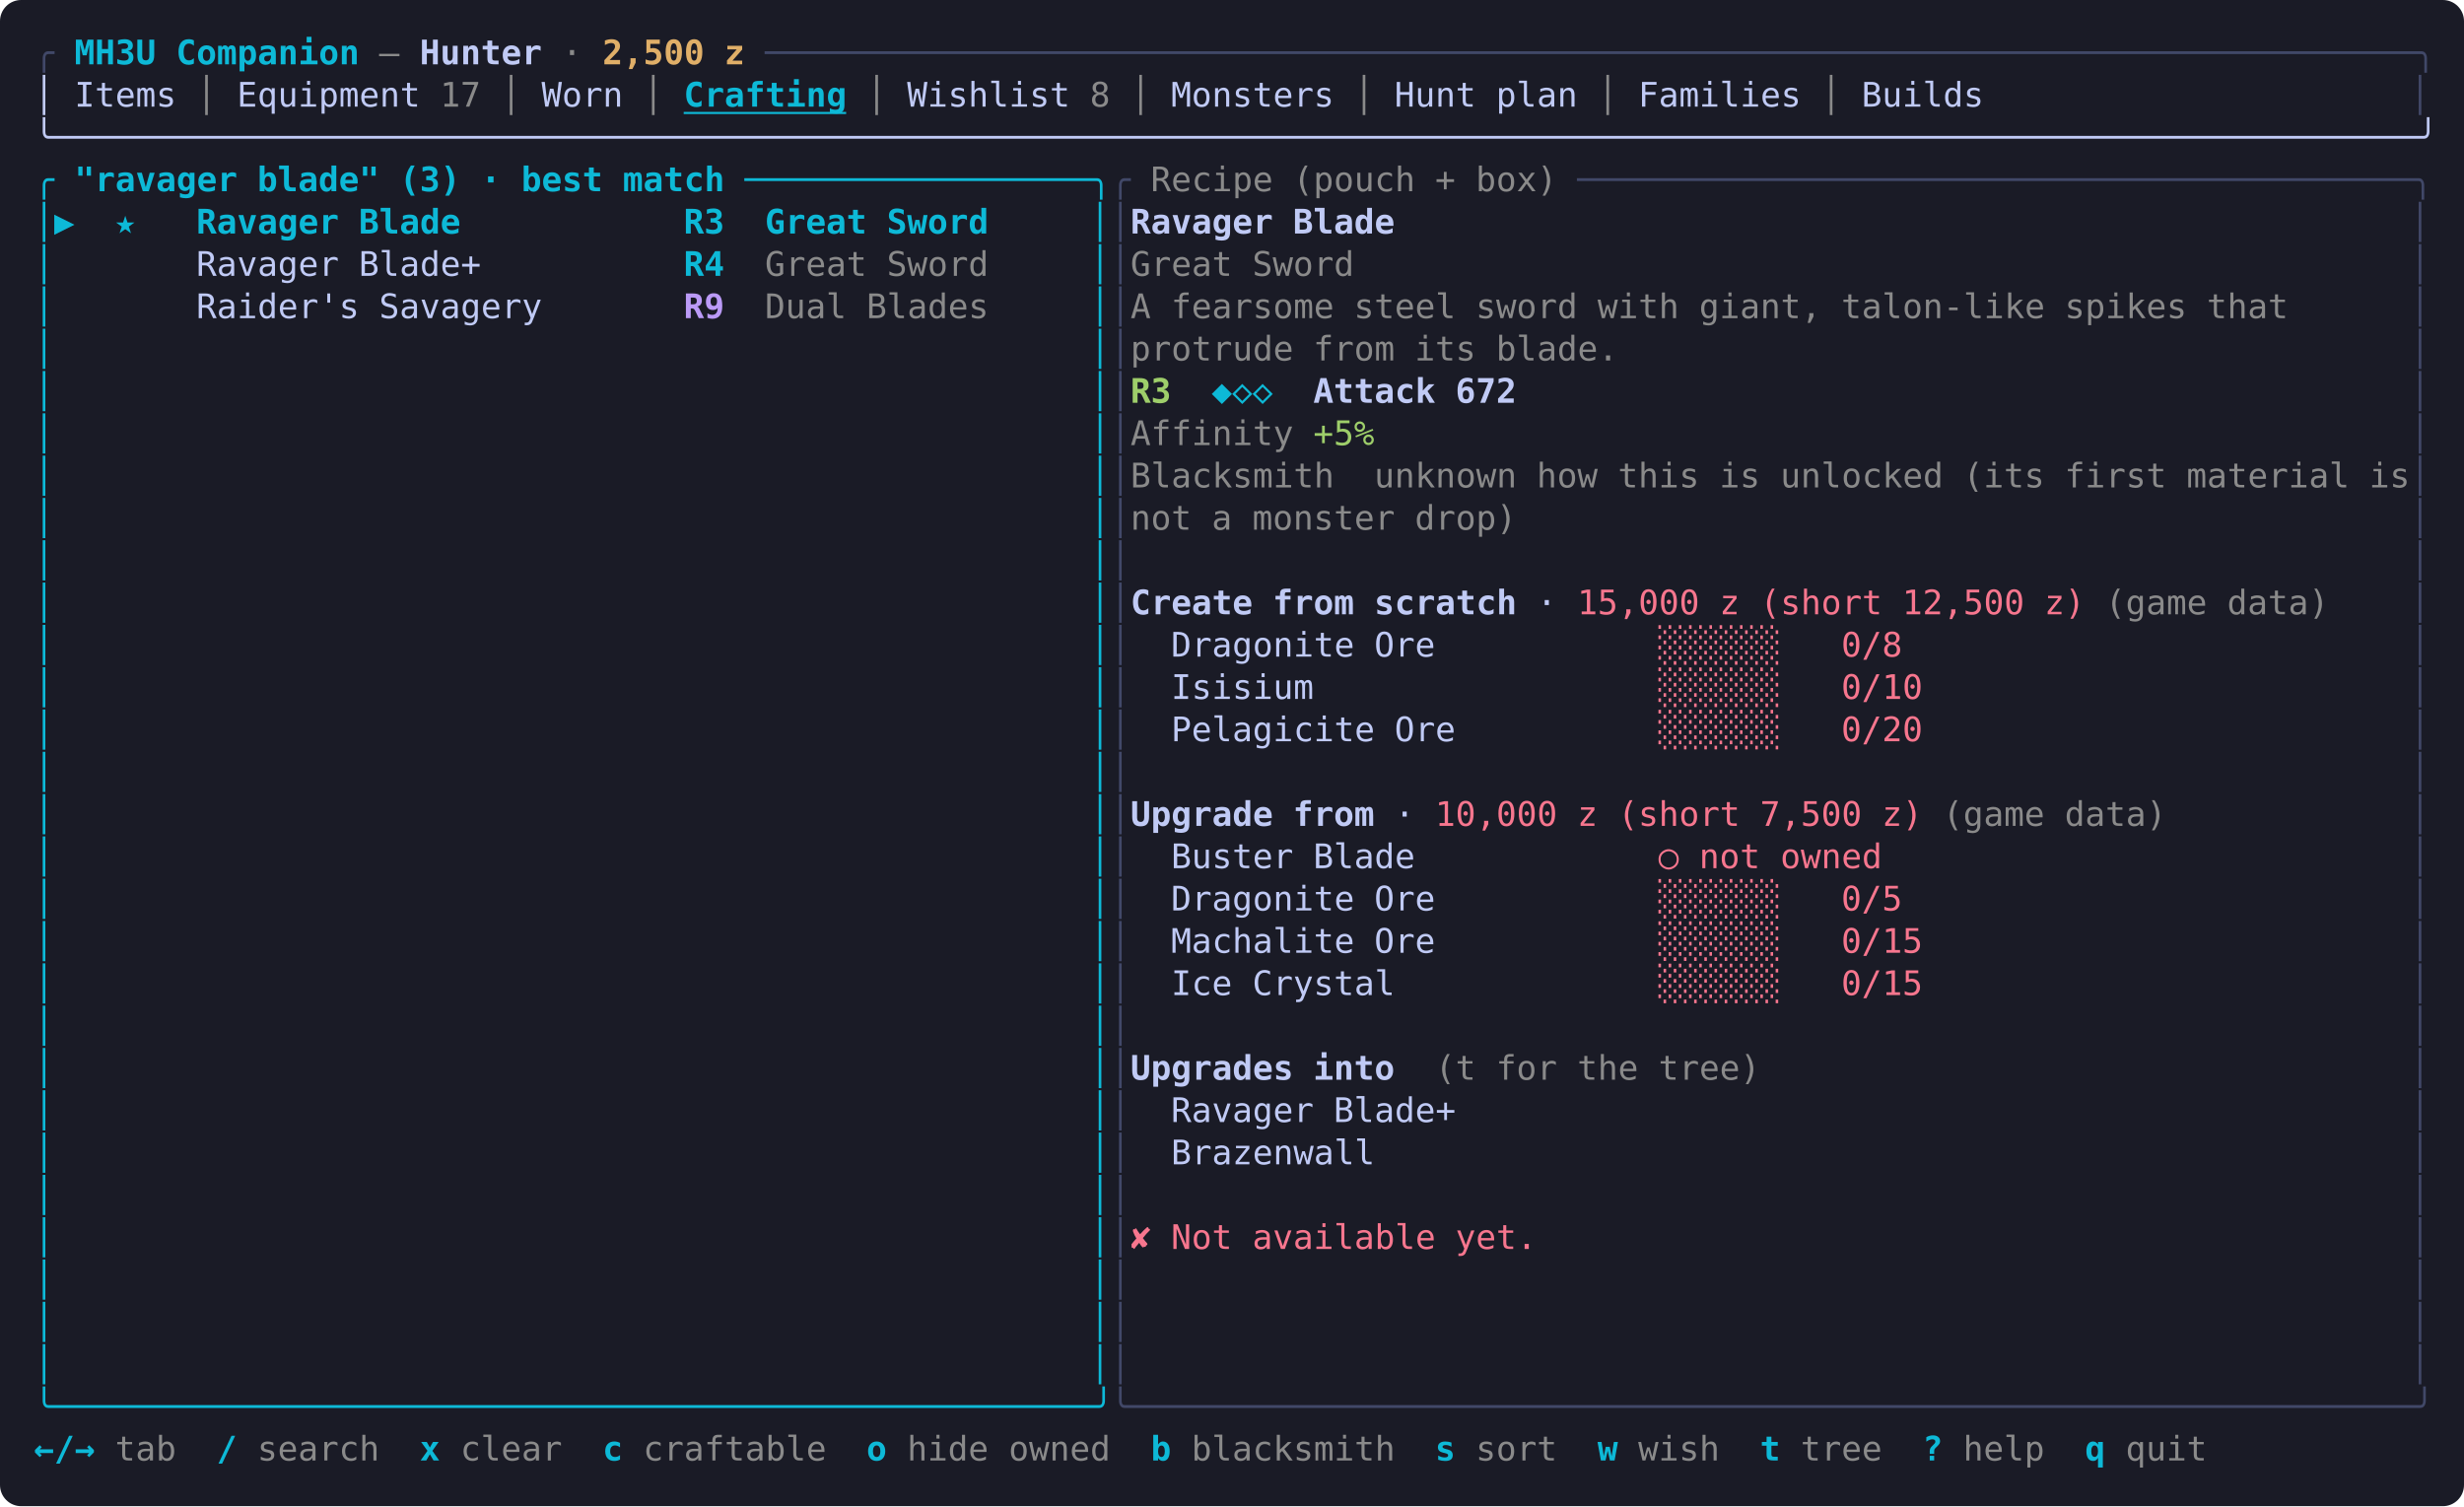
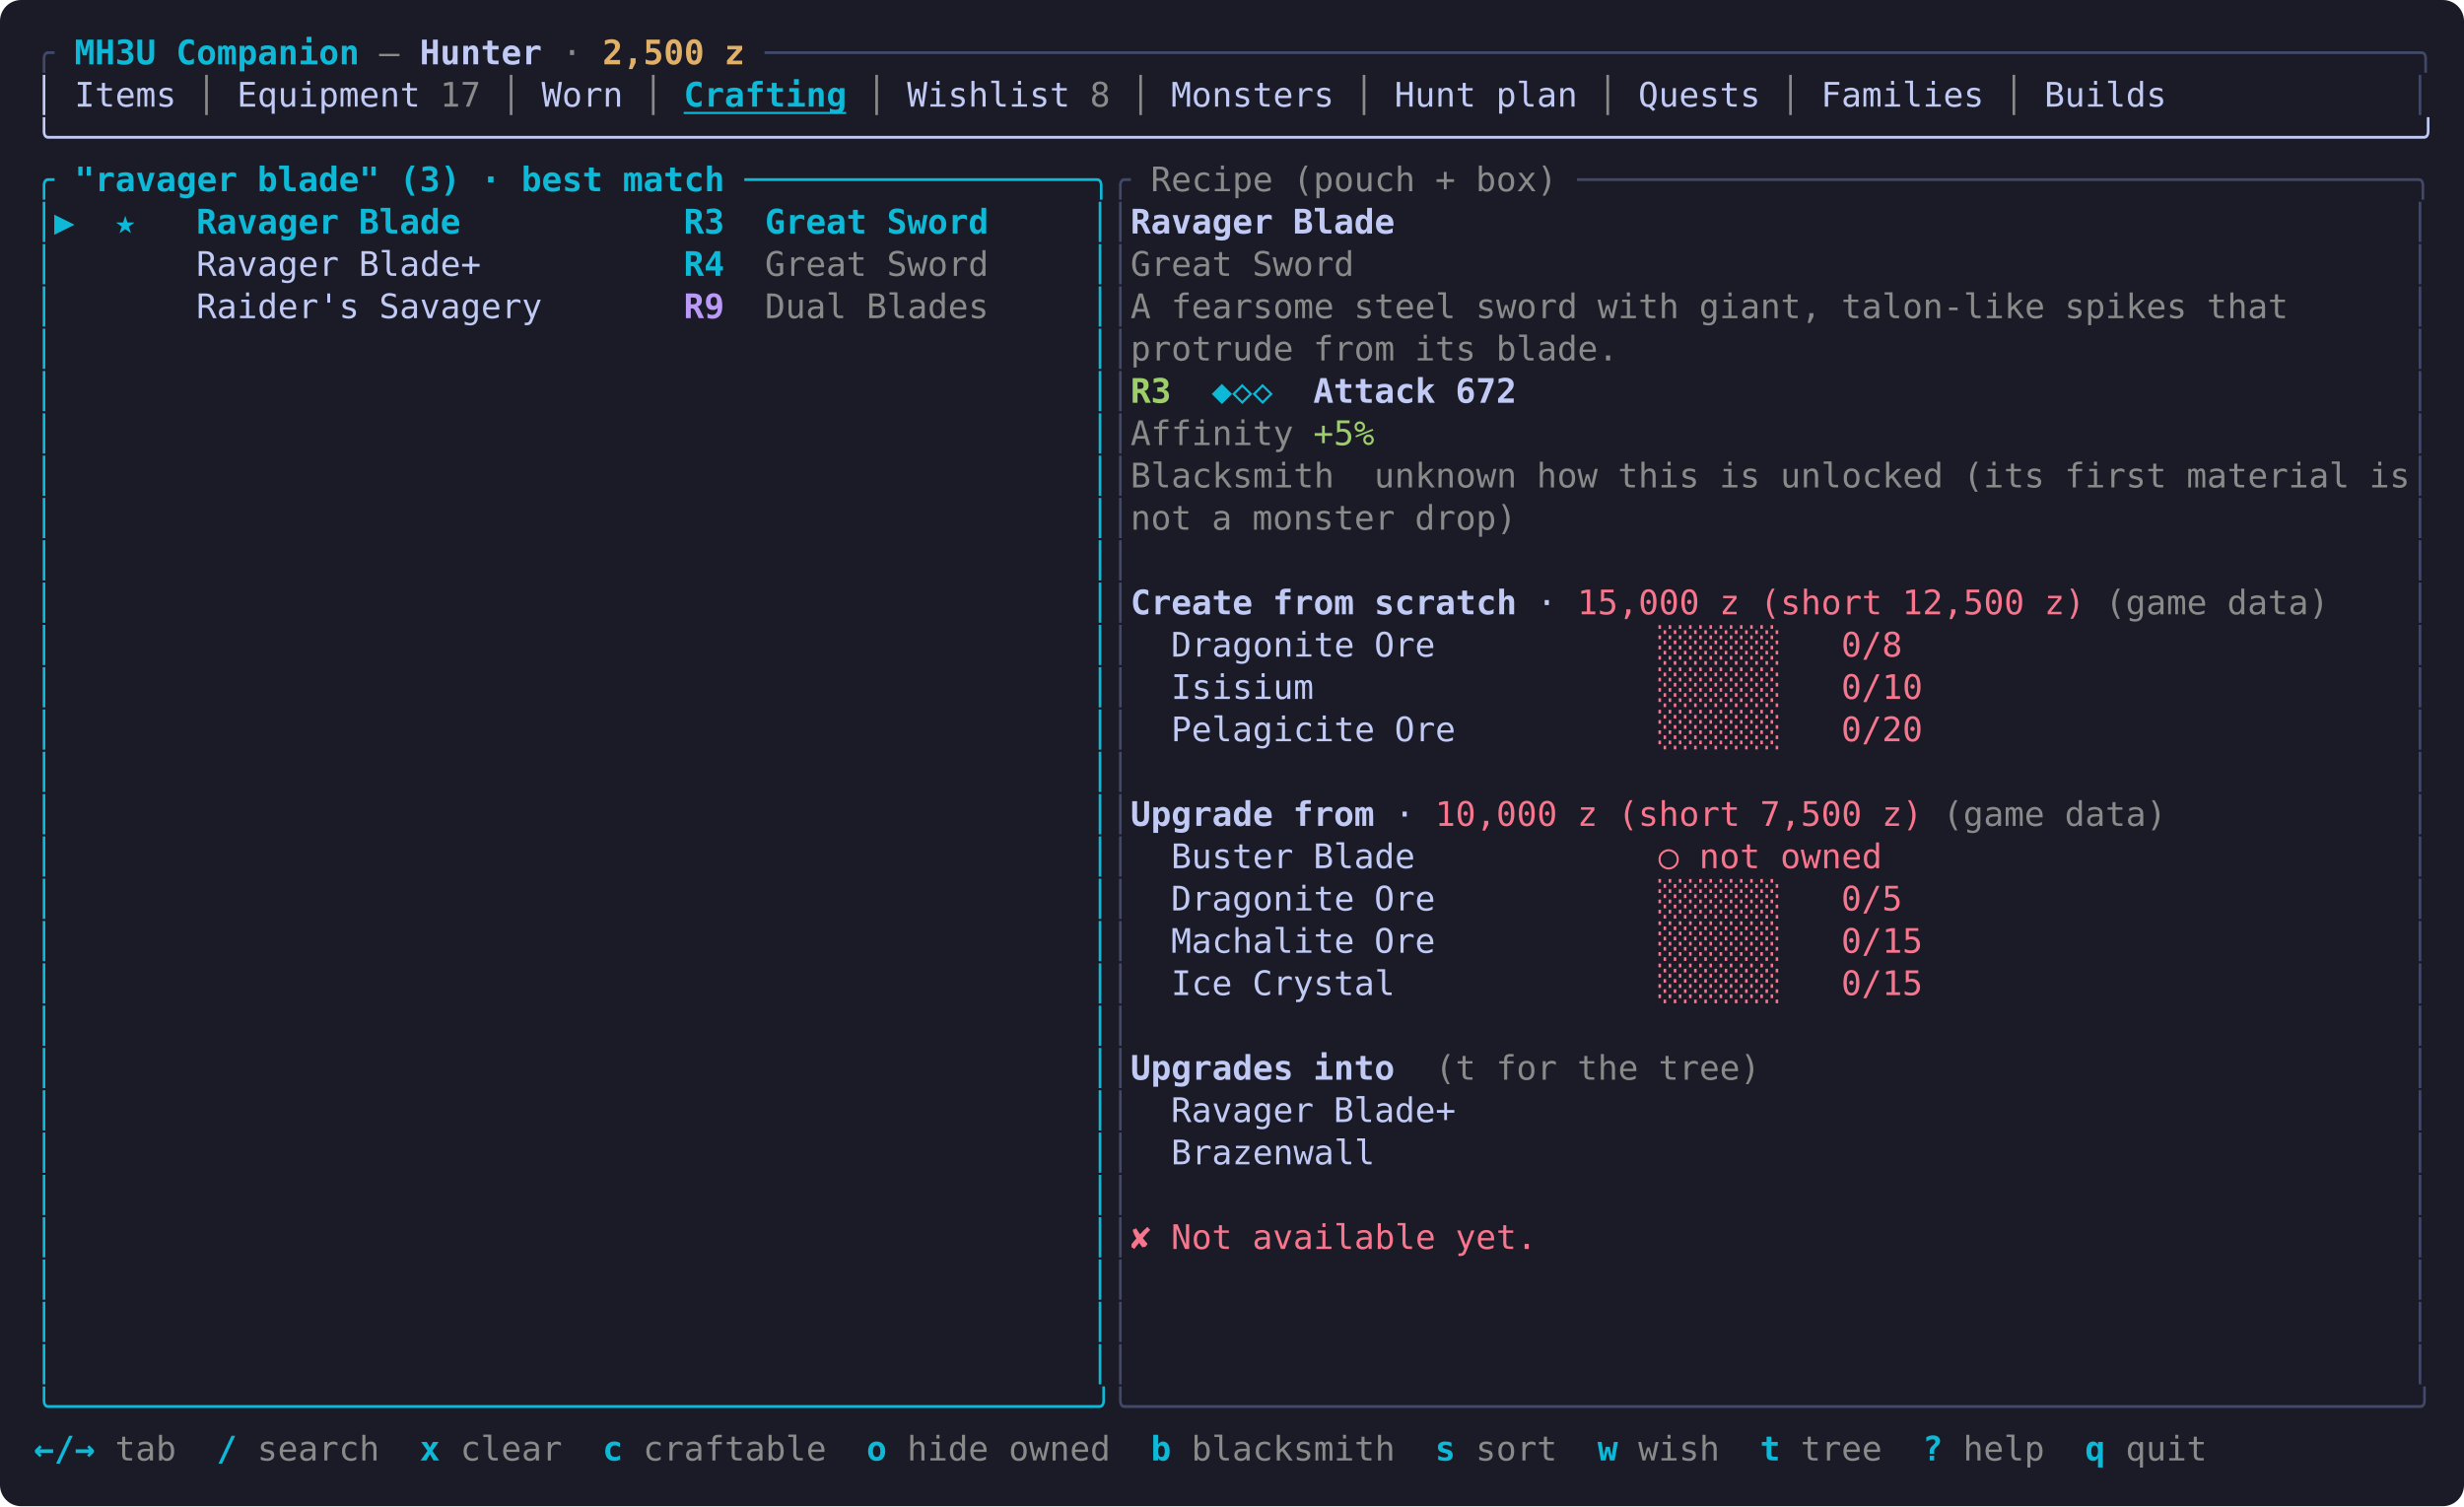
<svg xmlns="http://www.w3.org/2000/svg" width="1164.8" height="712" viewBox="0 0 1164.8 712" role="img">
  <rect width="100%" height="100%" rx="10" fill="#1a1b26" />
  <g font-family="'JetBrains Mono','JetBrainsMono Nerd Font','DejaVu Sans Mono',Menlo,Consolas,monospace" font-size="16">
    <text x="16.0" y="30.4" textLength="9.6" lengthAdjust="spacing" fill="#414868">╭</text>
    <text x="35.2" y="30.4" textLength="38.4" lengthAdjust="spacing" fill="#0db9d7" font-weight="bold">MH3U</text>
    <text x="83.2" y="30.4" textLength="86.4" lengthAdjust="spacing" fill="#0db9d7" font-weight="bold">Companion</text>
    <text x="179.2" y="30.4" textLength="9.6" lengthAdjust="spacing" fill="#8a8a8a">—</text>
    <text x="198.4" y="30.4" textLength="57.6" lengthAdjust="spacing" fill="#c0caf5" font-weight="bold">Hunter</text>
    <text x="265.6" y="30.4" textLength="9.6" lengthAdjust="spacing" fill="#8a8a8a">·</text>
    <text x="284.8" y="30.4" textLength="48.0" lengthAdjust="spacing" fill="#e0af68" font-weight="bold">2,500</text>
    <text x="342.4" y="30.4" textLength="9.6" lengthAdjust="spacing" fill="#e0af68" font-weight="bold">z</text>
    <text x="361.6" y="30.4" textLength="787.2" lengthAdjust="spacing" fill="#414868">─────────────────────────────────────────────────────────────────────────────────╮</text>
    <text x="16.0" y="50.4" textLength="9.6" lengthAdjust="spacing" fill="#c0caf5">│</text>
    <text x="35.2" y="50.4" textLength="48.0" lengthAdjust="spacing" fill="#c0caf5">Items</text>
    <text x="92.8" y="50.4" textLength="9.6" lengthAdjust="spacing" fill="#8a8a8a">│</text>
    <text x="112.0" y="50.4" textLength="86.4" lengthAdjust="spacing" fill="#c0caf5">Equipment</text>
    <text x="208.0" y="50.4" textLength="19.2" lengthAdjust="spacing" fill="#8a8a8a">17</text>
    <text x="236.8" y="50.4" textLength="9.6" lengthAdjust="spacing" fill="#8a8a8a">│</text>
    <text x="256.0" y="50.4" textLength="38.4" lengthAdjust="spacing" fill="#c0caf5">Worn</text>
    <text x="304.0" y="50.4" textLength="9.6" lengthAdjust="spacing" fill="#8a8a8a">│</text>
    <text x="323.2" y="50.4" textLength="76.8" lengthAdjust="spacing" fill="#0db9d7" font-weight="bold">Crafting</text>
    <line x1="323.2" y1="53.4" x2="400.0" y2="53.4" stroke="#0db9d7" stroke-width="1" />
    <text x="409.6" y="50.4" textLength="9.6" lengthAdjust="spacing" fill="#8a8a8a">│</text>
    <text x="428.8" y="50.4" textLength="76.8" lengthAdjust="spacing" fill="#c0caf5">Wishlist</text>
    <text x="515.2" y="50.4" textLength="9.6" lengthAdjust="spacing" fill="#8a8a8a">8</text>
    <text x="534.4" y="50.4" textLength="9.6" lengthAdjust="spacing" fill="#8a8a8a">│</text>
    <text x="553.6" y="50.4" textLength="76.8" lengthAdjust="spacing" fill="#c0caf5">Monsters</text>
    <text x="640.0" y="50.4" textLength="9.6" lengthAdjust="spacing" fill="#8a8a8a">│</text>
    <text x="659.2" y="50.4" textLength="38.4" lengthAdjust="spacing" fill="#c0caf5">Hunt</text>
    <text x="707.2" y="50.4" textLength="38.4" lengthAdjust="spacing" fill="#c0caf5">plan</text>
    <text x="755.2" y="50.4" textLength="9.6" lengthAdjust="spacing" fill="#8a8a8a">│</text>
-     <text x="774.4" y="50.4" textLength="76.8" lengthAdjust="spacing" fill="#c0caf5">Families</text>
-     <text x="860.8" y="50.4" textLength="9.6" lengthAdjust="spacing" fill="#8a8a8a">│</text>
-     <text x="880.0" y="50.4" textLength="57.6" lengthAdjust="spacing" fill="#c0caf5">Builds</text>
+     <text x="774.4" y="50.4" textLength="57.6" lengthAdjust="spacing" fill="#c0caf5">Quests</text>
+     <text x="841.6" y="50.4" textLength="9.6" lengthAdjust="spacing" fill="#8a8a8a">│</text>
+     <text x="860.8" y="50.4" textLength="76.8" lengthAdjust="spacing" fill="#c0caf5">Families</text>
+     <text x="947.2" y="50.4" textLength="9.6" lengthAdjust="spacing" fill="#8a8a8a">│</text>
+     <text x="966.4" y="50.4" textLength="57.6" lengthAdjust="spacing" fill="#c0caf5">Builds</text>
    <text x="1139.2" y="50.4" textLength="9.6" lengthAdjust="spacing" fill="#414868">│</text>
    <text x="16.0" y="70.4" textLength="1132.8" lengthAdjust="spacing" fill="#c0caf5">╰────────────────────────────────────────────────────────────────────────────────────────────────────────────────────╯</text>
    <text x="16.0" y="90.4" textLength="9.6" lengthAdjust="spacing" fill="#0db9d7">╭</text>
    <text x="35.2" y="90.4" textLength="76.8" lengthAdjust="spacing" fill="#0db9d7" font-weight="bold">"ravager</text>
    <text x="121.6" y="90.4" textLength="57.6" lengthAdjust="spacing" fill="#0db9d7" font-weight="bold">blade"</text>
    <text x="188.8" y="90.4" textLength="28.8" lengthAdjust="spacing" fill="#0db9d7" font-weight="bold">(3)</text>
    <text x="227.2" y="90.4" textLength="9.6" lengthAdjust="spacing" fill="#0db9d7" font-weight="bold">·</text>
    <text x="246.4" y="90.4" textLength="38.4" lengthAdjust="spacing" fill="#0db9d7" font-weight="bold">best</text>
    <text x="294.4" y="90.4" textLength="48.0" lengthAdjust="spacing" fill="#0db9d7" font-weight="bold">match</text>
    <text x="352.0" y="90.4" textLength="172.8" lengthAdjust="spacing" fill="#0db9d7">─────────────────╮</text>
    <text x="524.8" y="90.4" textLength="9.6" lengthAdjust="spacing" fill="#414868">╭</text>
    <text x="544.0" y="90.4" textLength="57.6" lengthAdjust="spacing" fill="#8a8a8a">Recipe</text>
    <text x="611.2" y="90.4" textLength="57.6" lengthAdjust="spacing" fill="#8a8a8a">(pouch</text>
    <text x="678.4" y="90.4" textLength="9.6" lengthAdjust="spacing" fill="#8a8a8a">+</text>
    <text x="697.6" y="90.4" textLength="38.4" lengthAdjust="spacing" fill="#8a8a8a">box)</text>
    <text x="745.6" y="90.4" textLength="403.2" lengthAdjust="spacing" fill="#414868">─────────────────────────────────────────╮</text>
    <text x="16.0" y="110.4" textLength="9.6" lengthAdjust="spacing" fill="#0db9d7">│</text>
    <text x="25.6" y="110.4" textLength="9.6" lengthAdjust="spacing" fill="#0db9d7" font-weight="bold">▶︎</text>
    <text x="54.4" y="110.4" textLength="9.6" lengthAdjust="spacing" fill="#0db9d7" font-weight="bold">★︎</text>
    <text x="92.8" y="110.4" textLength="67.2" lengthAdjust="spacing" fill="#0db9d7" font-weight="bold">Ravager</text>
    <text x="169.6" y="110.4" textLength="48.0" lengthAdjust="spacing" fill="#0db9d7" font-weight="bold">Blade</text>
    <text x="323.2" y="110.4" textLength="19.2" lengthAdjust="spacing" fill="#0db9d7" font-weight="bold">R3</text>
    <text x="361.6" y="110.4" textLength="48.0" lengthAdjust="spacing" fill="#0db9d7" font-weight="bold">Great</text>
    <text x="419.2" y="110.4" textLength="48.0" lengthAdjust="spacing" fill="#0db9d7" font-weight="bold">Sword</text>
    <text x="515.2" y="110.4" textLength="9.6" lengthAdjust="spacing" fill="#0db9d7">│</text>
    <text x="524.8" y="110.4" textLength="9.6" lengthAdjust="spacing" fill="#414868">│</text>
    <text x="534.4" y="110.4" textLength="67.2" lengthAdjust="spacing" fill="#c0caf5" font-weight="bold">Ravager</text>
    <text x="611.2" y="110.4" textLength="48.0" lengthAdjust="spacing" fill="#c0caf5" font-weight="bold">Blade</text>
    <text x="1139.2" y="110.4" textLength="9.6" lengthAdjust="spacing" fill="#414868">│</text>
    <text x="16.0" y="130.4" textLength="9.6" lengthAdjust="spacing" fill="#0db9d7">│</text>
    <text x="92.8" y="130.4" textLength="67.2" lengthAdjust="spacing" fill="#c0caf5">Ravager</text>
    <text x="169.6" y="130.4" textLength="57.6" lengthAdjust="spacing" fill="#c0caf5">Blade+</text>
    <text x="323.2" y="130.4" textLength="19.2" lengthAdjust="spacing" fill="#0db9d7" font-weight="bold">R4</text>
    <text x="361.6" y="130.4" textLength="48.0" lengthAdjust="spacing" fill="#8a8a8a">Great</text>
    <text x="419.2" y="130.4" textLength="48.0" lengthAdjust="spacing" fill="#8a8a8a">Sword</text>
    <text x="515.2" y="130.4" textLength="9.6" lengthAdjust="spacing" fill="#0db9d7">│</text>
    <text x="524.8" y="130.4" textLength="9.6" lengthAdjust="spacing" fill="#414868">│</text>
    <text x="534.4" y="130.4" textLength="48.0" lengthAdjust="spacing" fill="#8a8a8a">Great</text>
    <text x="592.0" y="130.4" textLength="48.0" lengthAdjust="spacing" fill="#8a8a8a">Sword</text>
    <text x="1139.2" y="130.4" textLength="9.6" lengthAdjust="spacing" fill="#414868">│</text>
    <text x="16.0" y="150.4" textLength="9.6" lengthAdjust="spacing" fill="#0db9d7">│</text>
    <text x="92.8" y="150.4" textLength="76.8" lengthAdjust="spacing" fill="#c0caf5">Raider's</text>
    <text x="179.2" y="150.4" textLength="76.8" lengthAdjust="spacing" fill="#c0caf5">Savagery</text>
    <text x="323.2" y="150.4" textLength="19.2" lengthAdjust="spacing" fill="#bb9af7" font-weight="bold">R9</text>
    <text x="361.6" y="150.4" textLength="38.4" lengthAdjust="spacing" fill="#8a8a8a">Dual</text>
    <text x="409.6" y="150.4" textLength="57.6" lengthAdjust="spacing" fill="#8a8a8a">Blades</text>
    <text x="515.2" y="150.4" textLength="9.6" lengthAdjust="spacing" fill="#0db9d7">│</text>
    <text x="524.8" y="150.4" textLength="9.6" lengthAdjust="spacing" fill="#414868">│</text>
    <text x="534.4" y="150.4" textLength="9.6" lengthAdjust="spacing" fill="#8a8a8a">A</text>
    <text x="553.6" y="150.4" textLength="76.8" lengthAdjust="spacing" fill="#8a8a8a">fearsome</text>
    <text x="640.0" y="150.4" textLength="48.0" lengthAdjust="spacing" fill="#8a8a8a">steel</text>
    <text x="697.6" y="150.4" textLength="48.0" lengthAdjust="spacing" fill="#8a8a8a">sword</text>
    <text x="755.2" y="150.4" textLength="38.4" lengthAdjust="spacing" fill="#8a8a8a">with</text>
    <text x="803.2" y="150.4" textLength="57.6" lengthAdjust="spacing" fill="#8a8a8a">giant,</text>
    <text x="870.4" y="150.4" textLength="96.0" lengthAdjust="spacing" fill="#8a8a8a">talon-like</text>
    <text x="976.0" y="150.4" textLength="57.6" lengthAdjust="spacing" fill="#8a8a8a">spikes</text>
    <text x="1043.2" y="150.4" textLength="38.4" lengthAdjust="spacing" fill="#8a8a8a">that</text>
    <text x="1139.2" y="150.4" textLength="9.6" lengthAdjust="spacing" fill="#414868">│</text>
    <text x="16.0" y="170.4" textLength="9.6" lengthAdjust="spacing" fill="#0db9d7">│</text>
    <text x="515.2" y="170.4" textLength="9.6" lengthAdjust="spacing" fill="#0db9d7">│</text>
    <text x="524.8" y="170.4" textLength="9.6" lengthAdjust="spacing" fill="#414868">│</text>
    <text x="534.4" y="170.4" textLength="76.8" lengthAdjust="spacing" fill="#8a8a8a">protrude</text>
    <text x="620.8" y="170.4" textLength="38.4" lengthAdjust="spacing" fill="#8a8a8a">from</text>
    <text x="668.8" y="170.4" textLength="28.8" lengthAdjust="spacing" fill="#8a8a8a">its</text>
    <text x="707.2" y="170.4" textLength="57.6" lengthAdjust="spacing" fill="#8a8a8a">blade.</text>
    <text x="1139.2" y="170.4" textLength="9.6" lengthAdjust="spacing" fill="#414868">│</text>
    <text x="16.0" y="190.4" textLength="9.6" lengthAdjust="spacing" fill="#0db9d7">│</text>
    <text x="515.2" y="190.4" textLength="9.6" lengthAdjust="spacing" fill="#0db9d7">│</text>
    <text x="524.8" y="190.4" textLength="9.6" lengthAdjust="spacing" fill="#414868">│</text>
    <text x="534.4" y="190.4" textLength="19.2" lengthAdjust="spacing" fill="#9ece6a" font-weight="bold">R3</text>
    <text x="572.8" y="190.4" textLength="28.8" lengthAdjust="spacing" fill="#0db9d7">◆◇◇</text>
    <text x="620.8" y="190.4" textLength="57.6" lengthAdjust="spacing" fill="#c0caf5" font-weight="bold">Attack</text>
    <text x="688.0" y="190.4" textLength="28.8" lengthAdjust="spacing" fill="#c0caf5" font-weight="bold">672</text>
    <text x="1139.2" y="190.4" textLength="9.6" lengthAdjust="spacing" fill="#414868">│</text>
    <text x="16.0" y="210.4" textLength="9.6" lengthAdjust="spacing" fill="#0db9d7">│</text>
    <text x="515.2" y="210.4" textLength="9.6" lengthAdjust="spacing" fill="#0db9d7">│</text>
    <text x="524.8" y="210.4" textLength="9.6" lengthAdjust="spacing" fill="#414868">│</text>
    <text x="534.4" y="210.4" textLength="76.8" lengthAdjust="spacing" fill="#8a8a8a">Affinity</text>
    <text x="620.8" y="210.4" textLength="28.8" lengthAdjust="spacing" fill="#9ece6a">+5%</text>
    <text x="1139.2" y="210.4" textLength="9.6" lengthAdjust="spacing" fill="#414868">│</text>
    <text x="16.0" y="230.4" textLength="9.6" lengthAdjust="spacing" fill="#0db9d7">│</text>
    <text x="515.2" y="230.4" textLength="9.6" lengthAdjust="spacing" fill="#0db9d7">│</text>
    <text x="524.8" y="230.4" textLength="9.6" lengthAdjust="spacing" fill="#414868">│</text>
    <text x="534.4" y="230.4" textLength="96.0" lengthAdjust="spacing" fill="#8a8a8a">Blacksmith</text>
    <text x="649.6" y="230.4" textLength="67.2" lengthAdjust="spacing" fill="#8a8a8a">unknown</text>
    <text x="726.4" y="230.4" textLength="28.8" lengthAdjust="spacing" fill="#8a8a8a">how</text>
    <text x="764.8" y="230.4" textLength="38.4" lengthAdjust="spacing" fill="#8a8a8a">this</text>
    <text x="812.8" y="230.4" textLength="19.2" lengthAdjust="spacing" fill="#8a8a8a">is</text>
    <text x="841.6" y="230.4" textLength="76.8" lengthAdjust="spacing" fill="#8a8a8a">unlocked</text>
    <text x="928.0" y="230.4" textLength="38.4" lengthAdjust="spacing" fill="#8a8a8a">(its</text>
    <text x="976.0" y="230.4" textLength="48.0" lengthAdjust="spacing" fill="#8a8a8a">first</text>
    <text x="1033.6" y="230.4" textLength="76.8" lengthAdjust="spacing" fill="#8a8a8a">material</text>
    <text x="1120.0" y="230.4" textLength="19.2" lengthAdjust="spacing" fill="#8a8a8a">is</text>
    <text x="1139.2" y="230.4" textLength="9.6" lengthAdjust="spacing" fill="#414868">│</text>
    <text x="16.0" y="250.4" textLength="9.6" lengthAdjust="spacing" fill="#0db9d7">│</text>
    <text x="515.2" y="250.4" textLength="9.6" lengthAdjust="spacing" fill="#0db9d7">│</text>
    <text x="524.8" y="250.4" textLength="9.6" lengthAdjust="spacing" fill="#414868">│</text>
    <text x="534.4" y="250.4" textLength="28.8" lengthAdjust="spacing" fill="#8a8a8a">not</text>
    <text x="572.8" y="250.4" textLength="9.6" lengthAdjust="spacing" fill="#8a8a8a">a</text>
    <text x="592.0" y="250.4" textLength="67.2" lengthAdjust="spacing" fill="#8a8a8a">monster</text>
    <text x="668.8" y="250.4" textLength="48.0" lengthAdjust="spacing" fill="#8a8a8a">drop)</text>
    <text x="1139.2" y="250.4" textLength="9.6" lengthAdjust="spacing" fill="#414868">│</text>
    <text x="16.0" y="270.4" textLength="9.6" lengthAdjust="spacing" fill="#0db9d7">│</text>
    <text x="515.2" y="270.4" textLength="9.6" lengthAdjust="spacing" fill="#0db9d7">│</text>
    <text x="524.8" y="270.4" textLength="9.6" lengthAdjust="spacing" fill="#414868">│</text>
    <text x="1139.2" y="270.4" textLength="9.6" lengthAdjust="spacing" fill="#414868">│</text>
    <text x="16.0" y="290.4" textLength="9.6" lengthAdjust="spacing" fill="#0db9d7">│</text>
    <text x="515.2" y="290.4" textLength="9.6" lengthAdjust="spacing" fill="#0db9d7">│</text>
    <text x="524.8" y="290.4" textLength="9.6" lengthAdjust="spacing" fill="#414868">│</text>
    <text x="534.4" y="290.4" textLength="57.6" lengthAdjust="spacing" fill="#c0caf5" font-weight="bold">Create</text>
    <text x="601.6" y="290.4" textLength="38.4" lengthAdjust="spacing" fill="#c0caf5" font-weight="bold">from</text>
    <text x="649.6" y="290.4" textLength="67.2" lengthAdjust="spacing" fill="#c0caf5" font-weight="bold">scratch</text>
    <text x="726.4" y="290.4" textLength="9.6" lengthAdjust="spacing" fill="#c0caf5">·</text>
    <text x="745.6" y="290.4" textLength="57.6" lengthAdjust="spacing" fill="#f7768e">15,000</text>
    <text x="812.8" y="290.4" textLength="9.6" lengthAdjust="spacing" fill="#f7768e">z</text>
    <text x="832.0" y="290.4" textLength="57.6" lengthAdjust="spacing" fill="#f7768e">(short</text>
    <text x="899.2" y="290.4" textLength="57.6" lengthAdjust="spacing" fill="#f7768e">12,500</text>
    <text x="966.4" y="290.4" textLength="19.2" lengthAdjust="spacing" fill="#f7768e">z)</text>
    <text x="995.2" y="290.4" textLength="48.0" lengthAdjust="spacing" fill="#8a8a8a">(game</text>
    <text x="1052.8" y="290.4" textLength="48.0" lengthAdjust="spacing" fill="#8a8a8a">data)</text>
    <text x="1139.2" y="290.4" textLength="9.6" lengthAdjust="spacing" fill="#414868">│</text>
    <text x="16.0" y="310.4" textLength="9.6" lengthAdjust="spacing" fill="#0db9d7">│</text>
    <text x="515.2" y="310.4" textLength="9.6" lengthAdjust="spacing" fill="#0db9d7">│</text>
    <text x="524.8" y="310.4" textLength="9.6" lengthAdjust="spacing" fill="#414868">│</text>
    <text x="553.6" y="310.4" textLength="86.4" lengthAdjust="spacing" fill="#c0caf5">Dragonite</text>
    <text x="649.6" y="310.4" textLength="28.8" lengthAdjust="spacing" fill="#c0caf5">Ore</text>
    <text x="784.0" y="310.4" textLength="57.6" lengthAdjust="spacing" fill="#f7768e">░░░░░░</text>
    <text x="870.4" y="310.4" textLength="28.8" lengthAdjust="spacing" fill="#f7768e">0/8</text>
    <text x="1139.2" y="310.4" textLength="9.6" lengthAdjust="spacing" fill="#414868">│</text>
    <text x="16.0" y="330.4" textLength="9.6" lengthAdjust="spacing" fill="#0db9d7">│</text>
    <text x="515.2" y="330.4" textLength="9.6" lengthAdjust="spacing" fill="#0db9d7">│</text>
    <text x="524.8" y="330.4" textLength="9.6" lengthAdjust="spacing" fill="#414868">│</text>
    <text x="553.6" y="330.4" textLength="67.2" lengthAdjust="spacing" fill="#c0caf5">Isisium</text>
    <text x="784.0" y="330.4" textLength="57.6" lengthAdjust="spacing" fill="#f7768e">░░░░░░</text>
    <text x="870.4" y="330.4" textLength="38.4" lengthAdjust="spacing" fill="#f7768e">0/10</text>
    <text x="1139.2" y="330.4" textLength="9.6" lengthAdjust="spacing" fill="#414868">│</text>
    <text x="16.0" y="350.4" textLength="9.6" lengthAdjust="spacing" fill="#0db9d7">│</text>
    <text x="515.2" y="350.4" textLength="9.6" lengthAdjust="spacing" fill="#0db9d7">│</text>
    <text x="524.8" y="350.4" textLength="9.6" lengthAdjust="spacing" fill="#414868">│</text>
    <text x="553.6" y="350.4" textLength="96.0" lengthAdjust="spacing" fill="#c0caf5">Pelagicite</text>
    <text x="659.2" y="350.4" textLength="28.8" lengthAdjust="spacing" fill="#c0caf5">Ore</text>
    <text x="784.0" y="350.4" textLength="57.6" lengthAdjust="spacing" fill="#f7768e">░░░░░░</text>
    <text x="870.4" y="350.4" textLength="38.4" lengthAdjust="spacing" fill="#f7768e">0/20</text>
    <text x="1139.2" y="350.4" textLength="9.6" lengthAdjust="spacing" fill="#414868">│</text>
    <text x="16.0" y="370.4" textLength="9.6" lengthAdjust="spacing" fill="#0db9d7">│</text>
    <text x="515.2" y="370.4" textLength="9.6" lengthAdjust="spacing" fill="#0db9d7">│</text>
    <text x="524.8" y="370.4" textLength="9.6" lengthAdjust="spacing" fill="#414868">│</text>
    <text x="1139.2" y="370.4" textLength="9.6" lengthAdjust="spacing" fill="#414868">│</text>
    <text x="16.0" y="390.4" textLength="9.6" lengthAdjust="spacing" fill="#0db9d7">│</text>
    <text x="515.2" y="390.4" textLength="9.6" lengthAdjust="spacing" fill="#0db9d7">│</text>
    <text x="524.8" y="390.4" textLength="9.6" lengthAdjust="spacing" fill="#414868">│</text>
    <text x="534.4" y="390.4" textLength="67.2" lengthAdjust="spacing" fill="#c0caf5" font-weight="bold">Upgrade</text>
    <text x="611.2" y="390.4" textLength="38.4" lengthAdjust="spacing" fill="#c0caf5" font-weight="bold">from</text>
    <text x="659.2" y="390.4" textLength="9.6" lengthAdjust="spacing" fill="#c0caf5">·</text>
    <text x="678.4" y="390.4" textLength="57.6" lengthAdjust="spacing" fill="#f7768e">10,000</text>
    <text x="745.6" y="390.4" textLength="9.6" lengthAdjust="spacing" fill="#f7768e">z</text>
    <text x="764.8" y="390.4" textLength="57.6" lengthAdjust="spacing" fill="#f7768e">(short</text>
    <text x="832.0" y="390.4" textLength="48.0" lengthAdjust="spacing" fill="#f7768e">7,500</text>
    <text x="889.6" y="390.4" textLength="19.2" lengthAdjust="spacing" fill="#f7768e">z)</text>
    <text x="918.4" y="390.4" textLength="48.0" lengthAdjust="spacing" fill="#8a8a8a">(game</text>
    <text x="976.0" y="390.4" textLength="48.0" lengthAdjust="spacing" fill="#8a8a8a">data)</text>
    <text x="1139.2" y="390.4" textLength="9.6" lengthAdjust="spacing" fill="#414868">│</text>
    <text x="16.0" y="410.4" textLength="9.6" lengthAdjust="spacing" fill="#0db9d7">│</text>
    <text x="515.2" y="410.4" textLength="9.6" lengthAdjust="spacing" fill="#0db9d7">│</text>
    <text x="524.8" y="410.4" textLength="9.6" lengthAdjust="spacing" fill="#414868">│</text>
    <text x="553.6" y="410.4" textLength="57.6" lengthAdjust="spacing" fill="#c0caf5">Buster</text>
    <text x="620.8" y="410.4" textLength="48.0" lengthAdjust="spacing" fill="#c0caf5">Blade</text>
    <text x="784.0" y="410.4" textLength="9.6" lengthAdjust="spacing" fill="#f7768e">○</text>
    <text x="803.2" y="410.4" textLength="28.8" lengthAdjust="spacing" fill="#f7768e">not</text>
    <text x="841.6" y="410.4" textLength="48.0" lengthAdjust="spacing" fill="#f7768e">owned</text>
    <text x="1139.2" y="410.4" textLength="9.6" lengthAdjust="spacing" fill="#414868">│</text>
    <text x="16.0" y="430.4" textLength="9.6" lengthAdjust="spacing" fill="#0db9d7">│</text>
    <text x="515.2" y="430.4" textLength="9.6" lengthAdjust="spacing" fill="#0db9d7">│</text>
    <text x="524.8" y="430.4" textLength="9.6" lengthAdjust="spacing" fill="#414868">│</text>
    <text x="553.6" y="430.4" textLength="86.4" lengthAdjust="spacing" fill="#c0caf5">Dragonite</text>
    <text x="649.6" y="430.4" textLength="28.8" lengthAdjust="spacing" fill="#c0caf5">Ore</text>
    <text x="784.0" y="430.4" textLength="57.6" lengthAdjust="spacing" fill="#f7768e">░░░░░░</text>
    <text x="870.4" y="430.4" textLength="28.8" lengthAdjust="spacing" fill="#f7768e">0/5</text>
    <text x="1139.2" y="430.4" textLength="9.6" lengthAdjust="spacing" fill="#414868">│</text>
    <text x="16.0" y="450.4" textLength="9.6" lengthAdjust="spacing" fill="#0db9d7">│</text>
    <text x="515.2" y="450.4" textLength="9.6" lengthAdjust="spacing" fill="#0db9d7">│</text>
    <text x="524.8" y="450.4" textLength="9.6" lengthAdjust="spacing" fill="#414868">│</text>
    <text x="553.6" y="450.4" textLength="86.4" lengthAdjust="spacing" fill="#c0caf5">Machalite</text>
    <text x="649.6" y="450.4" textLength="28.8" lengthAdjust="spacing" fill="#c0caf5">Ore</text>
    <text x="784.0" y="450.4" textLength="57.6" lengthAdjust="spacing" fill="#f7768e">░░░░░░</text>
    <text x="870.4" y="450.4" textLength="38.4" lengthAdjust="spacing" fill="#f7768e">0/15</text>
    <text x="1139.2" y="450.4" textLength="9.6" lengthAdjust="spacing" fill="#414868">│</text>
    <text x="16.0" y="470.4" textLength="9.6" lengthAdjust="spacing" fill="#0db9d7">│</text>
    <text x="515.2" y="470.4" textLength="9.6" lengthAdjust="spacing" fill="#0db9d7">│</text>
    <text x="524.8" y="470.4" textLength="9.6" lengthAdjust="spacing" fill="#414868">│</text>
    <text x="553.6" y="470.4" textLength="28.8" lengthAdjust="spacing" fill="#c0caf5">Ice</text>
    <text x="592.0" y="470.4" textLength="67.2" lengthAdjust="spacing" fill="#c0caf5">Crystal</text>
    <text x="784.0" y="470.4" textLength="57.6" lengthAdjust="spacing" fill="#f7768e">░░░░░░</text>
    <text x="870.4" y="470.4" textLength="38.4" lengthAdjust="spacing" fill="#f7768e">0/15</text>
    <text x="1139.2" y="470.4" textLength="9.6" lengthAdjust="spacing" fill="#414868">│</text>
    <text x="16.0" y="490.4" textLength="9.6" lengthAdjust="spacing" fill="#0db9d7">│</text>
    <text x="515.2" y="490.4" textLength="9.6" lengthAdjust="spacing" fill="#0db9d7">│</text>
    <text x="524.8" y="490.4" textLength="9.6" lengthAdjust="spacing" fill="#414868">│</text>
    <text x="1139.2" y="490.4" textLength="9.6" lengthAdjust="spacing" fill="#414868">│</text>
    <text x="16.0" y="510.4" textLength="9.6" lengthAdjust="spacing" fill="#0db9d7">│</text>
    <text x="515.2" y="510.4" textLength="9.6" lengthAdjust="spacing" fill="#0db9d7">│</text>
    <text x="524.8" y="510.4" textLength="9.6" lengthAdjust="spacing" fill="#414868">│</text>
    <text x="534.4" y="510.4" textLength="76.8" lengthAdjust="spacing" fill="#c0caf5" font-weight="bold">Upgrades</text>
    <text x="620.8" y="510.4" textLength="38.4" lengthAdjust="spacing" fill="#c0caf5" font-weight="bold">into</text>
    <text x="678.4" y="510.4" textLength="19.2" lengthAdjust="spacing" fill="#8a8a8a">(t</text>
    <text x="707.2" y="510.4" textLength="28.8" lengthAdjust="spacing" fill="#8a8a8a">for</text>
    <text x="745.6" y="510.4" textLength="28.8" lengthAdjust="spacing" fill="#8a8a8a">the</text>
    <text x="784.0" y="510.4" textLength="48.0" lengthAdjust="spacing" fill="#8a8a8a">tree)</text>
    <text x="1139.2" y="510.4" textLength="9.6" lengthAdjust="spacing" fill="#414868">│</text>
    <text x="16.0" y="530.4" textLength="9.6" lengthAdjust="spacing" fill="#0db9d7">│</text>
    <text x="515.2" y="530.4" textLength="9.6" lengthAdjust="spacing" fill="#0db9d7">│</text>
    <text x="524.8" y="530.4" textLength="9.6" lengthAdjust="spacing" fill="#414868">│</text>
    <text x="553.6" y="530.4" textLength="67.2" lengthAdjust="spacing" fill="#c0caf5">Ravager</text>
    <text x="630.4" y="530.4" textLength="57.6" lengthAdjust="spacing" fill="#c0caf5">Blade+</text>
    <text x="1139.2" y="530.4" textLength="9.6" lengthAdjust="spacing" fill="#414868">│</text>
    <text x="16.0" y="550.4" textLength="9.6" lengthAdjust="spacing" fill="#0db9d7">│</text>
    <text x="515.2" y="550.4" textLength="9.6" lengthAdjust="spacing" fill="#0db9d7">│</text>
    <text x="524.8" y="550.4" textLength="9.6" lengthAdjust="spacing" fill="#414868">│</text>
    <text x="553.6" y="550.4" textLength="96.0" lengthAdjust="spacing" fill="#c0caf5">Brazenwall</text>
    <text x="1139.2" y="550.4" textLength="9.6" lengthAdjust="spacing" fill="#414868">│</text>
    <text x="16.0" y="570.4" textLength="9.6" lengthAdjust="spacing" fill="#0db9d7">│</text>
    <text x="515.2" y="570.4" textLength="9.6" lengthAdjust="spacing" fill="#0db9d7">│</text>
    <text x="524.8" y="570.4" textLength="9.6" lengthAdjust="spacing" fill="#414868">│</text>
    <text x="1139.2" y="570.4" textLength="9.6" lengthAdjust="spacing" fill="#414868">│</text>
    <text x="16.0" y="590.4" textLength="9.6" lengthAdjust="spacing" fill="#0db9d7">│</text>
    <text x="515.2" y="590.4" textLength="9.6" lengthAdjust="spacing" fill="#0db9d7">│</text>
    <text x="524.8" y="590.4" textLength="9.6" lengthAdjust="spacing" fill="#414868">│</text>
    <text x="534.4" y="590.4" textLength="9.6" lengthAdjust="spacing" fill="#f7768e">✘︎</text>
    <text x="553.6" y="590.4" textLength="28.8" lengthAdjust="spacing" fill="#f7768e">Not</text>
    <text x="592.0" y="590.4" textLength="86.4" lengthAdjust="spacing" fill="#f7768e">available</text>
    <text x="688.0" y="590.4" textLength="38.4" lengthAdjust="spacing" fill="#f7768e">yet.</text>
    <text x="1139.2" y="590.4" textLength="9.6" lengthAdjust="spacing" fill="#414868">│</text>
    <text x="16.0" y="610.4" textLength="9.6" lengthAdjust="spacing" fill="#0db9d7">│</text>
    <text x="515.2" y="610.4" textLength="9.6" lengthAdjust="spacing" fill="#0db9d7">│</text>
    <text x="524.8" y="610.4" textLength="9.6" lengthAdjust="spacing" fill="#414868">│</text>
    <text x="1139.2" y="610.4" textLength="9.6" lengthAdjust="spacing" fill="#414868">│</text>
    <text x="16.0" y="630.4" textLength="9.6" lengthAdjust="spacing" fill="#0db9d7">│</text>
    <text x="515.2" y="630.4" textLength="9.6" lengthAdjust="spacing" fill="#0db9d7">│</text>
    <text x="524.8" y="630.4" textLength="9.6" lengthAdjust="spacing" fill="#414868">│</text>
    <text x="1139.2" y="630.4" textLength="9.6" lengthAdjust="spacing" fill="#414868">│</text>
    <text x="16.0" y="650.4" textLength="9.6" lengthAdjust="spacing" fill="#0db9d7">│</text>
    <text x="515.2" y="650.4" textLength="9.6" lengthAdjust="spacing" fill="#0db9d7">│</text>
    <text x="524.8" y="650.4" textLength="9.6" lengthAdjust="spacing" fill="#414868">│</text>
    <text x="1139.2" y="650.4" textLength="9.6" lengthAdjust="spacing" fill="#414868">│</text>
    <text x="16.0" y="670.4" textLength="508.8" lengthAdjust="spacing" fill="#0db9d7">╰───────────────────────────────────────────────────╯</text>
    <text x="524.8" y="670.4" textLength="624.0" lengthAdjust="spacing" fill="#414868">╰───────────────────────────────────────────────────────────────╯</text>
    <text x="16.0" y="690.4" textLength="28.8" lengthAdjust="spacing" fill="#0db9d7" font-weight="bold">←/→</text>
    <text x="54.4" y="690.4" textLength="28.8" lengthAdjust="spacing" fill="#8a8a8a">tab</text>
    <text x="102.4" y="690.4" textLength="9.6" lengthAdjust="spacing" fill="#0db9d7" font-weight="bold">/</text>
    <text x="121.6" y="690.4" textLength="57.6" lengthAdjust="spacing" fill="#8a8a8a">search</text>
    <text x="198.4" y="690.4" textLength="9.6" lengthAdjust="spacing" fill="#0db9d7" font-weight="bold">x</text>
    <text x="217.6" y="690.4" textLength="48.0" lengthAdjust="spacing" fill="#8a8a8a">clear</text>
    <text x="284.8" y="690.4" textLength="9.6" lengthAdjust="spacing" fill="#0db9d7" font-weight="bold">c</text>
    <text x="304.0" y="690.4" textLength="86.4" lengthAdjust="spacing" fill="#8a8a8a">craftable</text>
    <text x="409.6" y="690.4" textLength="9.6" lengthAdjust="spacing" fill="#0db9d7" font-weight="bold">o</text>
    <text x="428.8" y="690.4" textLength="38.4" lengthAdjust="spacing" fill="#8a8a8a">hide</text>
    <text x="476.8" y="690.4" textLength="48.0" lengthAdjust="spacing" fill="#8a8a8a">owned</text>
    <text x="544.0" y="690.4" textLength="9.6" lengthAdjust="spacing" fill="#0db9d7" font-weight="bold">b</text>
    <text x="563.2" y="690.4" textLength="96.0" lengthAdjust="spacing" fill="#8a8a8a">blacksmith</text>
    <text x="678.4" y="690.4" textLength="9.6" lengthAdjust="spacing" fill="#0db9d7" font-weight="bold">s</text>
    <text x="697.6" y="690.4" textLength="38.4" lengthAdjust="spacing" fill="#8a8a8a">sort</text>
    <text x="755.2" y="690.4" textLength="9.6" lengthAdjust="spacing" fill="#0db9d7" font-weight="bold">w</text>
    <text x="774.4" y="690.4" textLength="38.4" lengthAdjust="spacing" fill="#8a8a8a">wish</text>
    <text x="832.0" y="690.4" textLength="9.6" lengthAdjust="spacing" fill="#0db9d7" font-weight="bold">t</text>
    <text x="851.2" y="690.4" textLength="38.4" lengthAdjust="spacing" fill="#8a8a8a">tree</text>
    <text x="908.8" y="690.4" textLength="9.6" lengthAdjust="spacing" fill="#0db9d7" font-weight="bold">?</text>
    <text x="928.0" y="690.4" textLength="38.4" lengthAdjust="spacing" fill="#8a8a8a">help</text>
    <text x="985.6" y="690.4" textLength="9.6" lengthAdjust="spacing" fill="#0db9d7" font-weight="bold">q</text>
    <text x="1004.8" y="690.4" textLength="38.4" lengthAdjust="spacing" fill="#8a8a8a">quit</text>
  </g>
</svg>
